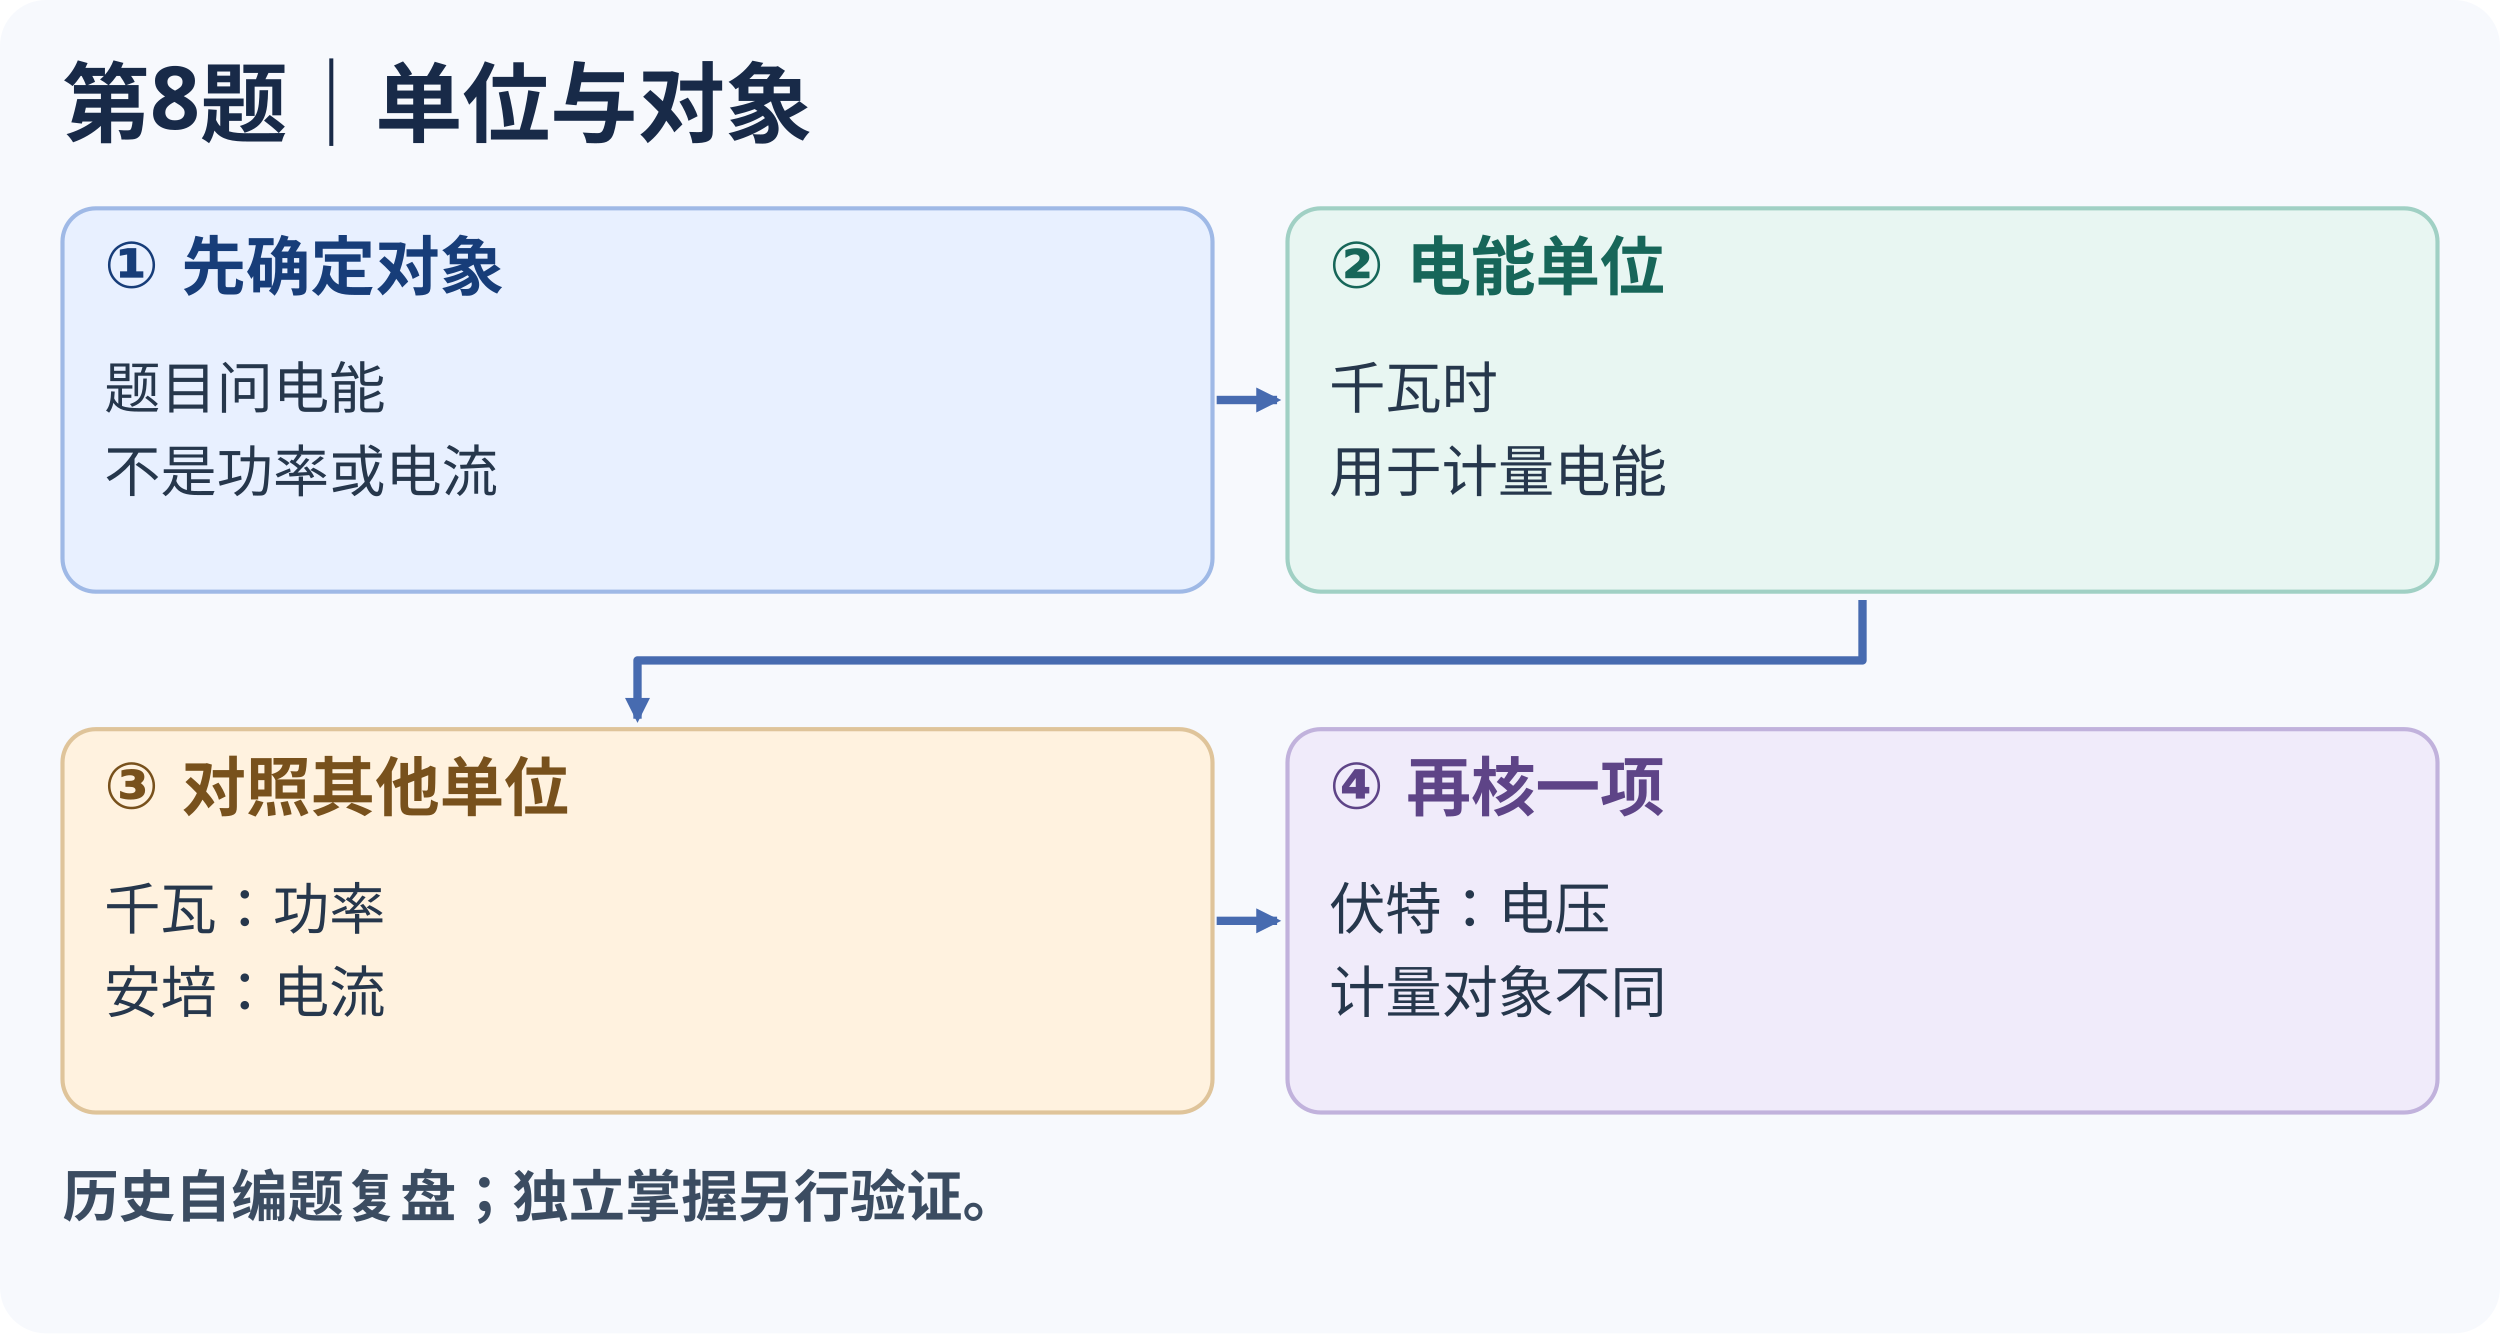
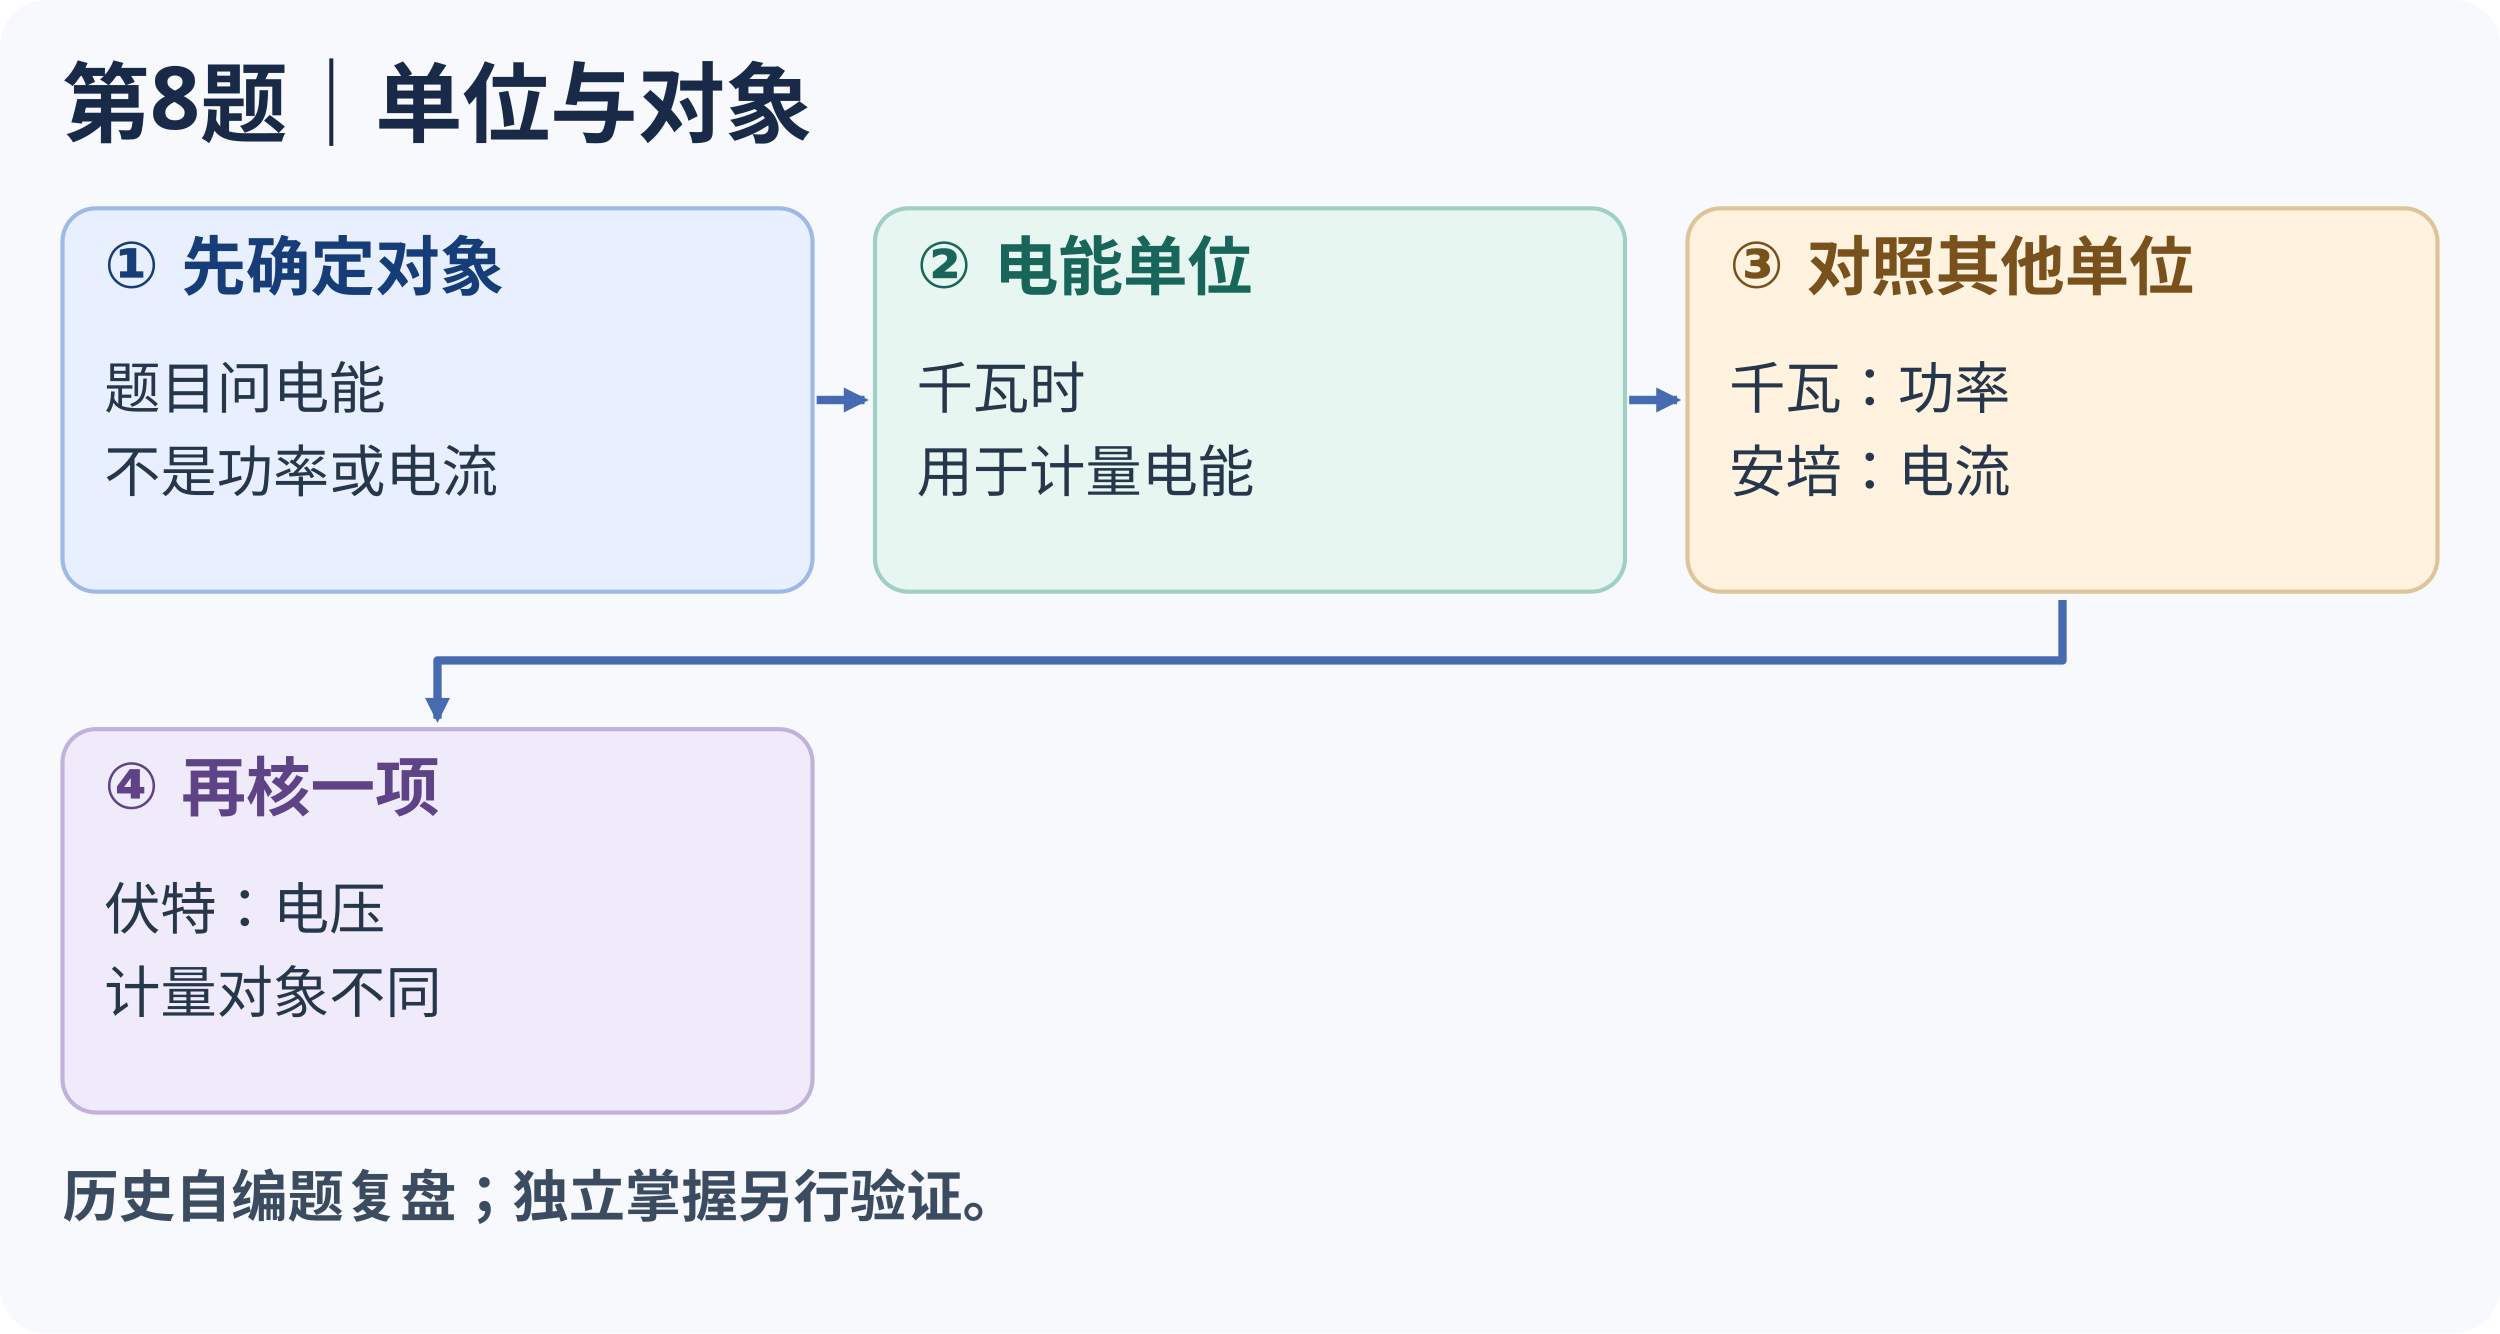
<svg xmlns="http://www.w3.org/2000/svg" viewBox="0 0 1200 640" role="img" aria-label="第8题｜单位与对象">
  <defs>
    <marker id="a" markerWidth="12" markerHeight="12" refX="10" refY="6" orient="auto" markerUnits="userSpaceOnUse">
      <path d="M0 0 L12 6 L0 12 Z" fill="#476bb0" />
    </marker>
  </defs>
  <rect width="1200" height="640" rx="22" fill="#f7f9fd" />
  <g font-family="Microsoft YaHei,PingFang SC,sans-serif">
    <text x="30" y="65" font-size="42" font-weight="700" fill="#182a48">第8题｜单位与对象</text>
-     <rect x="30" y="100" width="552" height="184" rx="16" fill="#e8f0ff" stroke="#9fb9e6" stroke-width="2" />
+     <rect x="30" y="100" width="360" height="184" rx="16" fill="#e8f0ff" stroke="#9fb9e6" stroke-width="2" />
    <text x="50" y="138" font-size="31" font-weight="700" fill="#173d79">① 先确定对象</text>
    <text x="50" y="196" font-size="27" font-weight="500" fill="#26374c">题目问电能</text>
    <text x="50" y="236" font-size="27" font-weight="500" fill="#26374c">不是功率或电流</text>
-     <rect x="618" y="100" width="552" height="184" rx="16" fill="#e8f6f2" stroke="#a0d0c4" stroke-width="2" />
-     <text x="638" y="138" font-size="31" font-weight="700" fill="#176659">② 电能单位</text>
-     <text x="638" y="196" font-size="27" font-weight="500" fill="#26374c">千瓦时</text>
-     <text x="638" y="236" font-size="27" font-weight="500" fill="#26374c">用于计量电能</text>
-     <rect x="30" y="350" width="552" height="184" rx="16" fill="#fff2df" stroke="#dfc49a" stroke-width="2" />
-     <text x="50" y="388" font-size="31" font-weight="700" fill="#78511c">③ 对照其他单位</text>
-     <text x="50" y="446" font-size="27" font-weight="500" fill="#26374c">千瓦：功率</text>
-     <text x="50" y="486" font-size="27" font-weight="500" fill="#26374c">安培：电流</text>
-     <rect x="618" y="350" width="552" height="184" rx="16" fill="#f0ebfa" stroke="#c1b2dc" stroke-width="2" />
-     <text x="638" y="388" font-size="31" font-weight="700" fill="#5e4487">④ 再核一项</text>
-     <text x="638" y="446" font-size="27" font-weight="500" fill="#26374c">伏特：电压</text>
-     <text x="638" y="486" font-size="27" font-weight="500" fill="#26374c">计量对象不同</text>
+     <rect x="420" y="100" width="360" height="184" rx="16" fill="#e8f6f2" stroke="#a0d0c4" stroke-width="2" />
+     <text x="440" y="138" font-size="31" font-weight="700" fill="#176659">② 电能单位</text>
+     <text x="440" y="196" font-size="27" font-weight="500" fill="#26374c">千瓦时</text>
+     <text x="440" y="236" font-size="27" font-weight="500" fill="#26374c">用于计量电能</text>
+     <rect x="810" y="100" width="360" height="184" rx="16" fill="#fff2df" stroke="#dfc49a" stroke-width="2" />
+     <text x="830" y="138" font-size="31" font-weight="700" fill="#78511c">③ 对照其他单位</text>
+     <text x="830" y="196" font-size="27" font-weight="500" fill="#26374c">千瓦：功率</text>
+     <text x="830" y="236" font-size="27" font-weight="500" fill="#26374c">安培：电流</text>
+     <rect x="30" y="350" width="360" height="184" rx="16" fill="#f0ebfa" stroke="#c1b2dc" stroke-width="2" />
+     <text x="50" y="388" font-size="31" font-weight="700" fill="#5e4487">④ 再核一项</text>
+     <text x="50" y="446" font-size="27" font-weight="500" fill="#26374c">伏特：电压</text>
+     <text x="50" y="486" font-size="27" font-weight="500" fill="#26374c">计量对象不同</text>
    <g fill="none" stroke="#476bb0" stroke-width="4" stroke-linejoin="round" marker-end="url(#a)">
-       <path d="M584 192 H613" />
-       <path d="M894 288 V317 H306 V345" />
-       <path d="M584 442 H613" />
+       <path d="M392 192 H415" />
+       <path d="M782 192 H805" />
+       <path d="M990 288 V317 H210 V345" />
    </g>
    <text x="30" y="584" font-size="27" font-weight="600" fill="#3b4c61">历史自编题复盘；独立掌握另行验证。</text>
  </g>
</svg>
